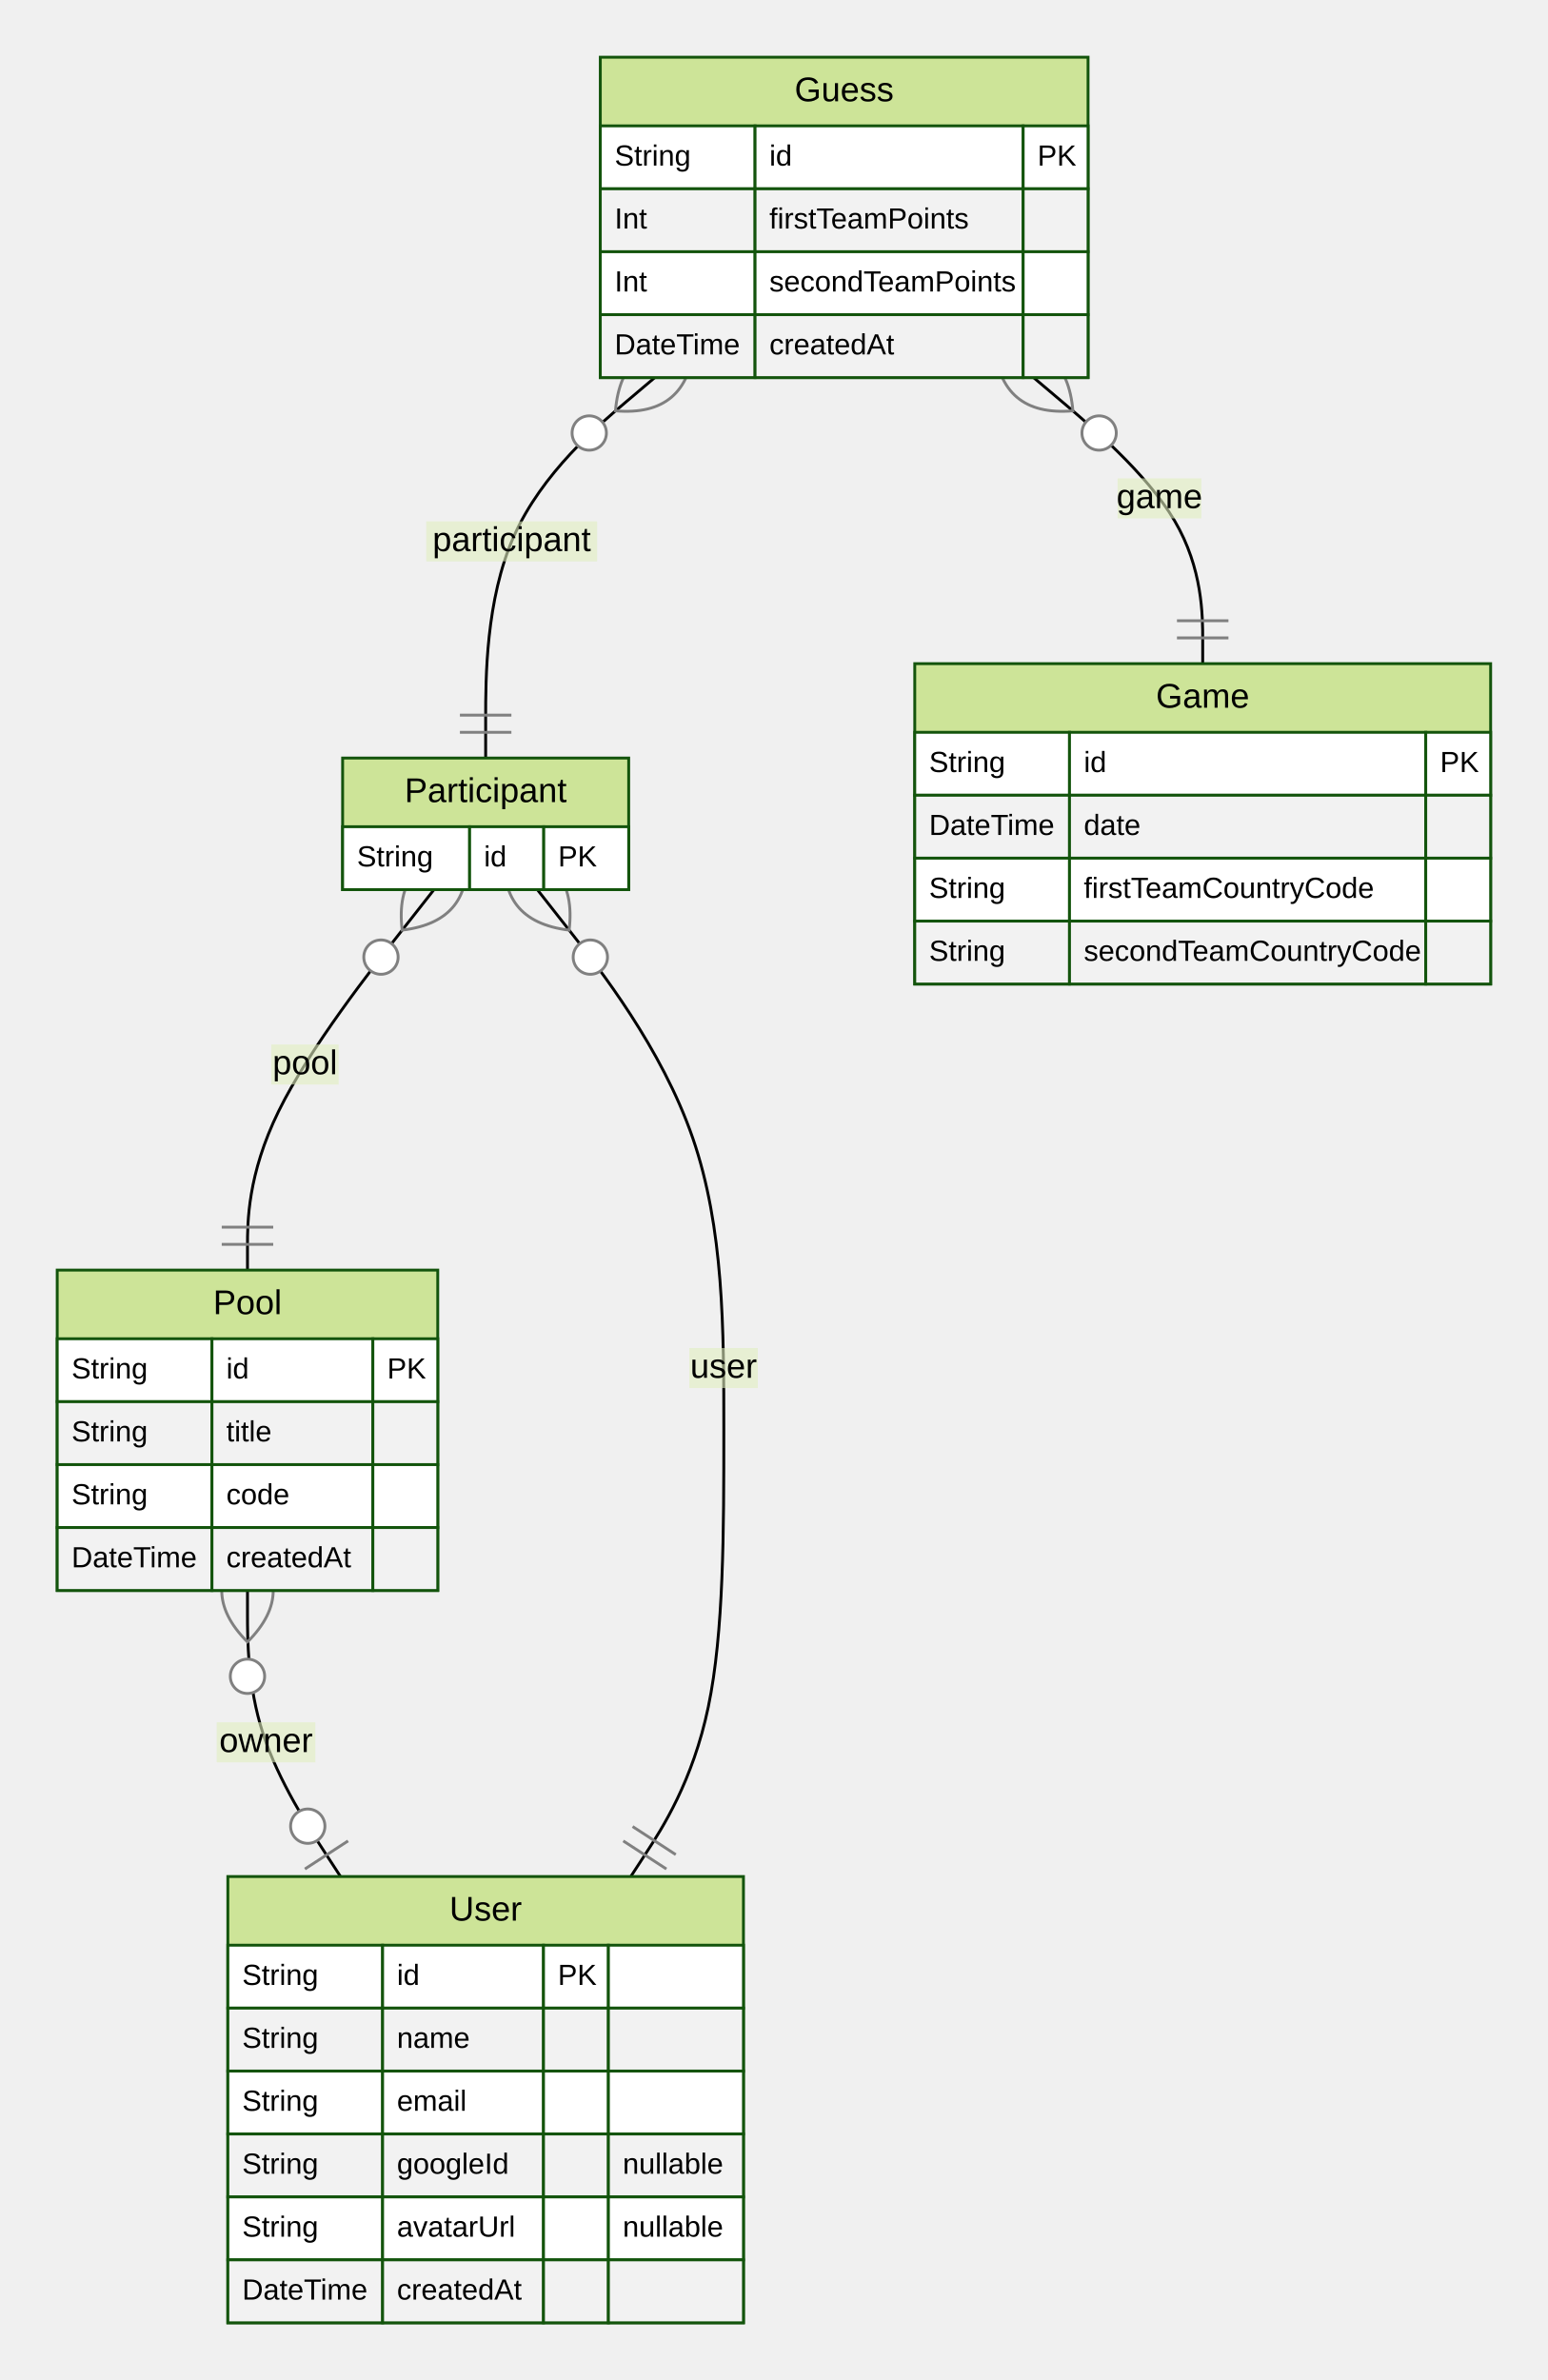
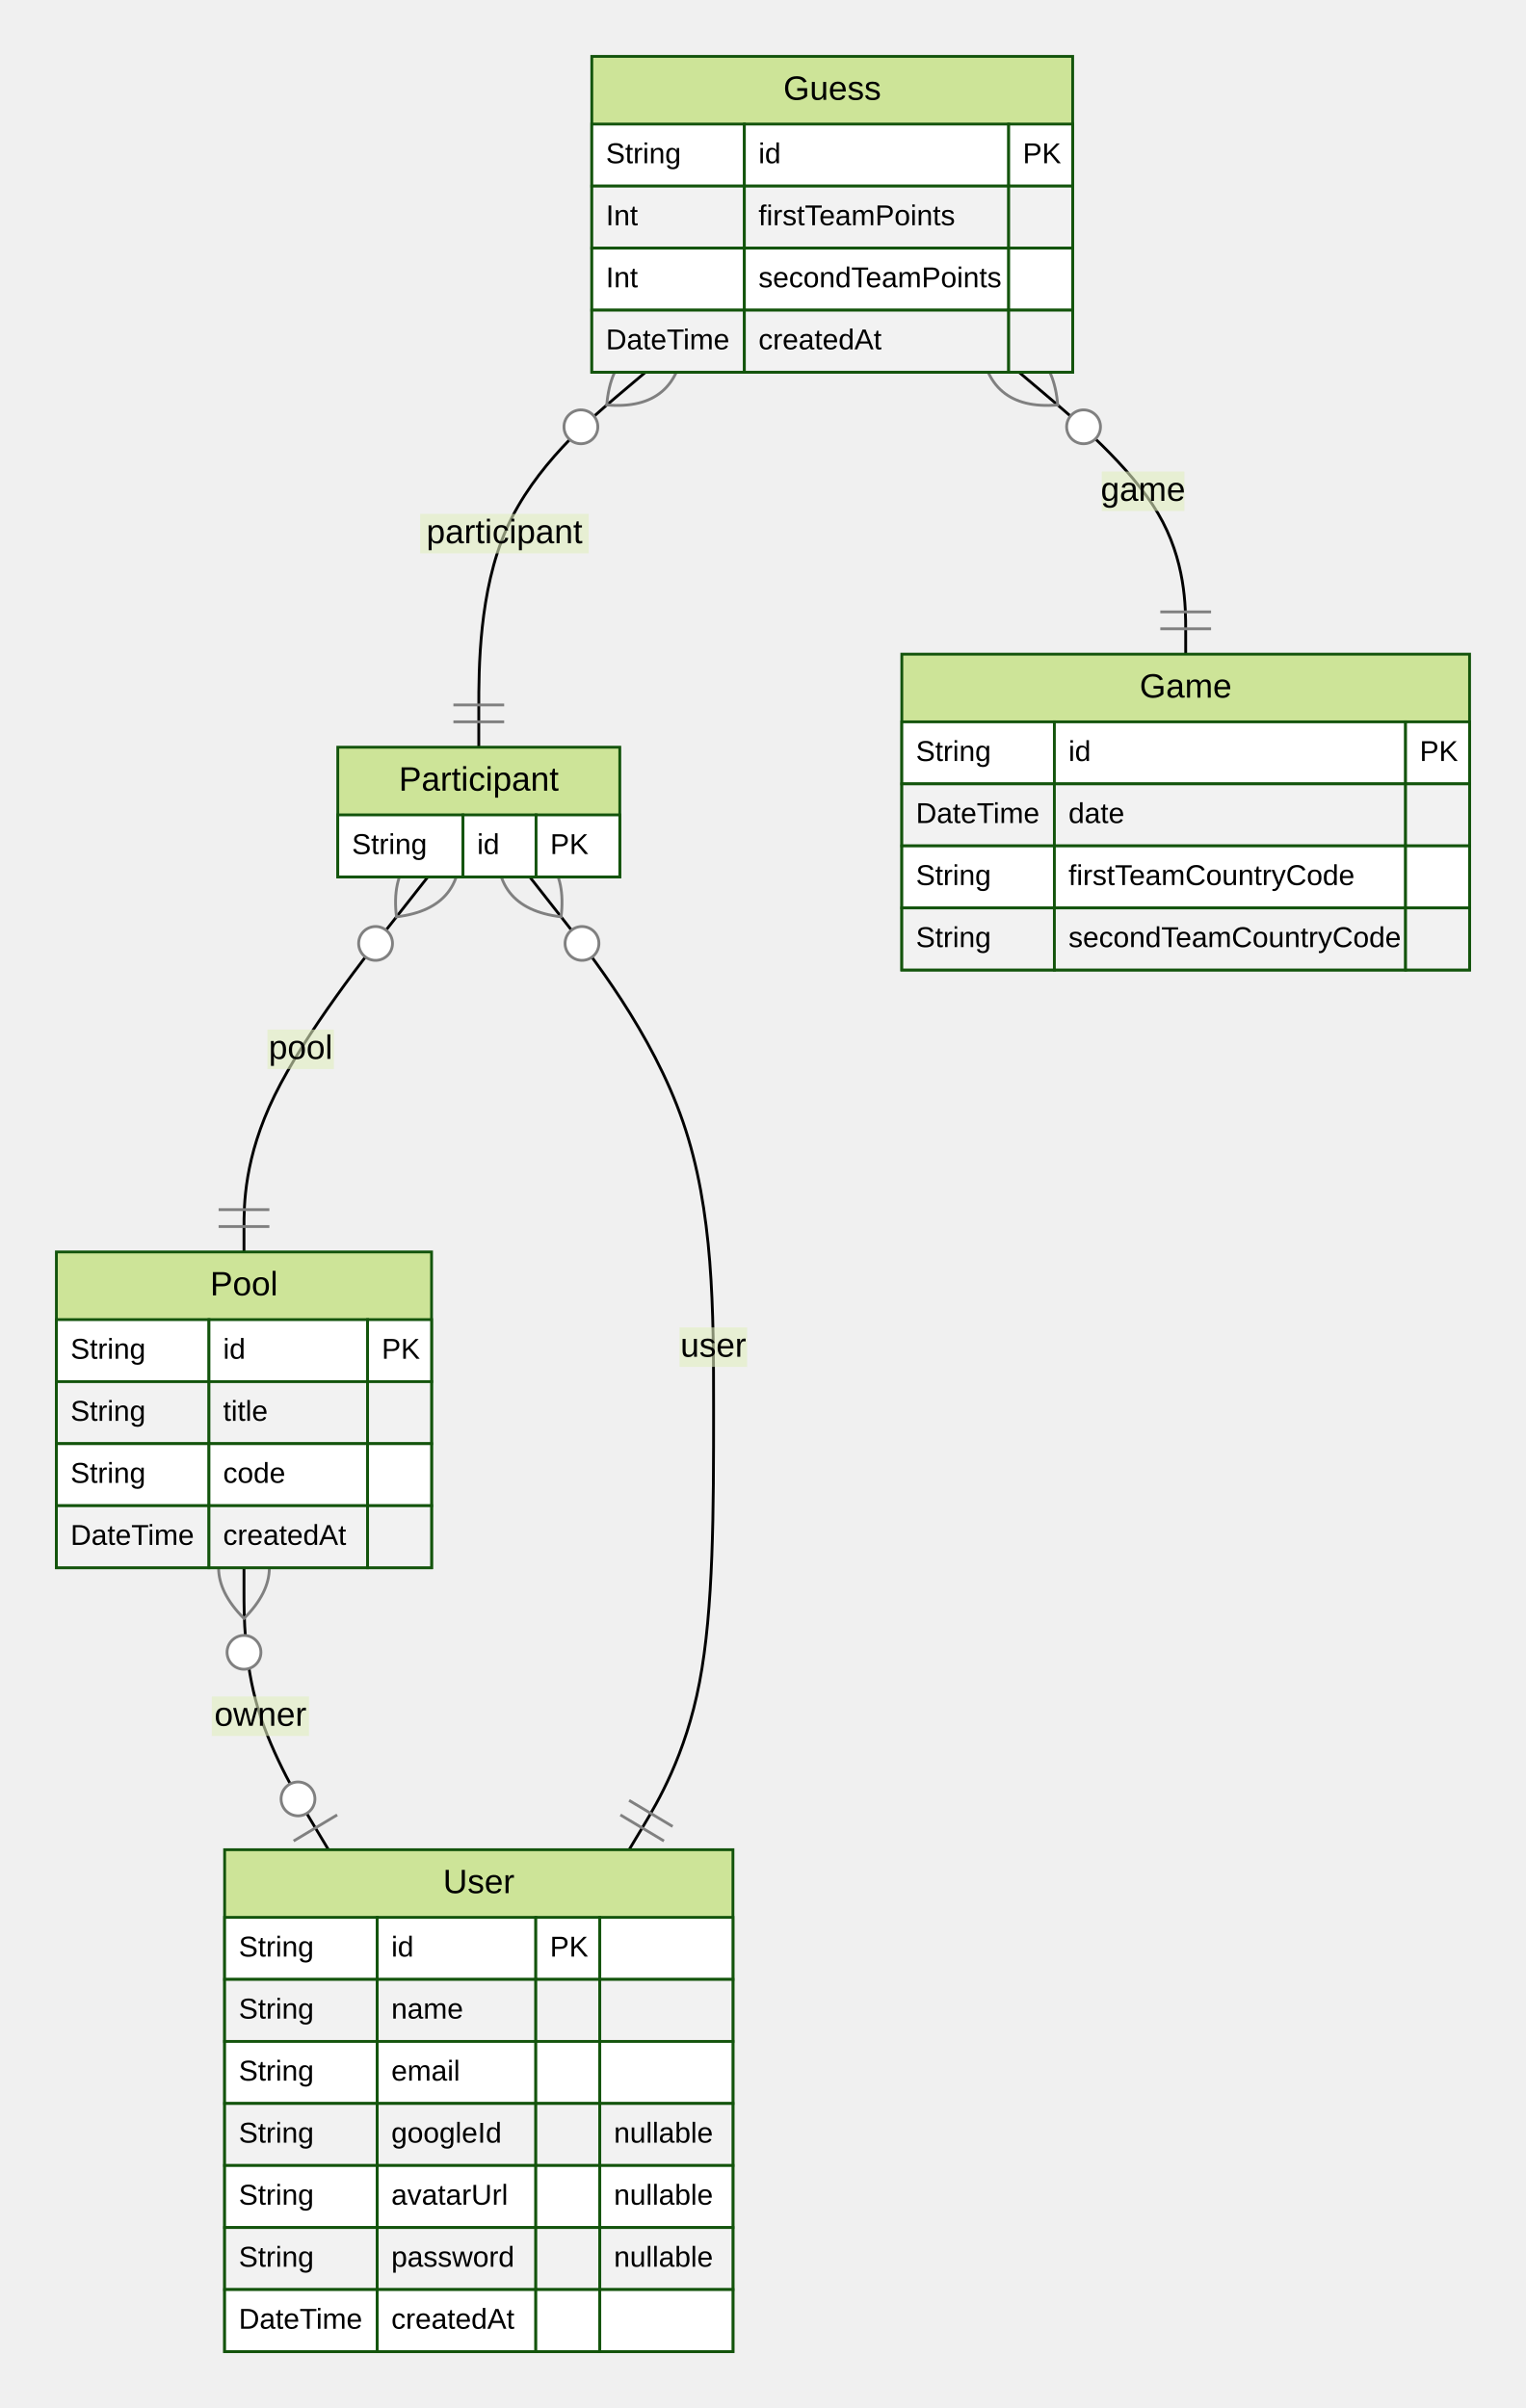
- <svg xmlns="http://www.w3.org/2000/svg" aria-labelledby="chart-title-mermaid-0 chart-desc-mermaid-0" role="img" viewBox="0 0 541.082 832" style="max-width: 541.082px; background-color: white;" width="100%" id="mermaid-0">
+ <svg xmlns="http://www.w3.org/2000/svg" aria-labelledby="chart-title-mermaid-0 chart-desc-mermaid-0" role="img" viewBox="0 0 541.082 854" style="max-width: 541.082px; background-color: white;" width="100%" id="mermaid-0">
  <style>#mermaid-0 {font-family:"trebuchet ms",verdana,arial,sans-serif;font-size:16px;fill:#000000;}#mermaid-0 .error-icon{fill:#552222;}#mermaid-0 .error-text{fill:#552222;stroke:#552222;}#mermaid-0 .edge-thickness-normal{stroke-width:2px;}#mermaid-0 .edge-thickness-thick{stroke-width:3.5px;}#mermaid-0 .edge-pattern-solid{stroke-dasharray:0;}#mermaid-0 .edge-pattern-dashed{stroke-dasharray:3;}#mermaid-0 .edge-pattern-dotted{stroke-dasharray:2;}#mermaid-0 .marker{fill:#000000;stroke:#000000;}#mermaid-0 .marker.cross{stroke:#000000;}#mermaid-0 svg{font-family:"trebuchet ms",verdana,arial,sans-serif;font-size:16px;}#mermaid-0 .entityBox{fill:#cde498;stroke:#13540c;}#mermaid-0 .attributeBoxOdd{fill:#ffffff;stroke:#13540c;}#mermaid-0 .attributeBoxEven{fill:#f2f2f2;stroke:#13540c;}#mermaid-0 .relationshipLabelBox{fill:hsl(78.158, 58.462%, 84.51%);opacity:0.7;background-color:hsl(78.158, 58.462%, 84.51%);}#mermaid-0 .relationshipLabelBox rect{opacity:0.5;}#mermaid-0 .relationshipLine{stroke:#000000;}#mermaid-0 :root{--mermaid-font-family:"trebuchet ms",verdana,arial,sans-serif;}</style>
  <g />
  <defs>
    <marker orient="auto" markerHeight="18" markerWidth="18" refY="9" refX="0" id="ONLY_ONE_START">
      <path d="M9,0 L9,18 M15,0 L15,18" fill="none" stroke="gray" />
    </marker>
  </defs>
  <defs>
    <marker orient="auto" markerHeight="18" markerWidth="18" refY="9" refX="18" id="ONLY_ONE_END">
      <path d="M3,0 L3,18 M9,0 L9,18" fill="none" stroke="gray" />
    </marker>
  </defs>
  <defs>
    <marker orient="auto" markerHeight="18" markerWidth="30" refY="9" refX="0" id="ZERO_OR_ONE_START">
      <circle r="6" cy="9" cx="21" fill="white" stroke="gray" />
      <path d="M9,0 L9,18" fill="none" stroke="gray" />
    </marker>
  </defs>
  <defs>
    <marker orient="auto" markerHeight="18" markerWidth="30" refY="9" refX="30" id="ZERO_OR_ONE_END">
      <circle r="6" cy="9" cx="9" fill="white" stroke="gray" />
      <path d="M21,0 L21,18" fill="none" stroke="gray" />
    </marker>
  </defs>
  <defs>
    <marker orient="auto" markerHeight="36" markerWidth="45" refY="18" refX="18" id="ONE_OR_MORE_START">
      <path d="M0,18 Q 18,0 36,18 Q 18,36 0,18 M42,9 L42,27" fill="none" stroke="gray" />
    </marker>
  </defs>
  <defs>
    <marker orient="auto" markerHeight="36" markerWidth="45" refY="18" refX="27" id="ONE_OR_MORE_END">
      <path d="M3,9 L3,27 M9,18 Q27,0 45,18 Q27,36 9,18" fill="none" stroke="gray" />
    </marker>
  </defs>
  <defs>
    <marker orient="auto" markerHeight="36" markerWidth="57" refY="18" refX="18" id="ZERO_OR_MORE_START">
      <circle r="6" cy="18" cx="48" fill="white" stroke="gray" />
      <path d="M0,18 Q18,0 36,18 Q18,36 0,18" fill="none" stroke="gray" />
    </marker>
  </defs>
  <defs>
    <marker orient="auto" markerHeight="36" markerWidth="57" refY="18" refX="39" id="ZERO_OR_MORE_END">
      <circle r="6" cy="18" cx="9" fill="white" stroke="gray" />
      <path d="M21,18 Q39,0 57,18 Q39,36 21,18" fill="none" stroke="gray" />
    </marker>
  </defs>
-   <path marker-start="url(#ZERO_OR_MORE_START)" marker-end="url(#ZERO_OR_ONE_END)" fill="none" stroke="gray" d="M86.513,556L86.513,564.333C86.513,572.667,86.513,589.333,91.934,606C97.354,622.667,108.195,639.333,113.615,647.667L119.035,656" class="er relationshipLine" />
+   <path marker-start="url(#ZERO_OR_MORE_START)" marker-end="url(#ZERO_OR_ONE_END)" fill="none" stroke="gray" d="M86.513,556L86.513,564.333C86.513,572.667,86.513,589.333,91.505,606C96.496,622.667,106.479,639.333,111.47,647.667L116.462,656" class="er relationshipLine" />
  <path marker-start="url(#ZERO_OR_MORE_START)" marker-end="url(#ONLY_ONE_END)" fill="none" stroke="gray" d="M151.705,311L140.839,324.833C129.974,338.667,108.244,366.333,97.378,388.5C86.513,410.667,86.513,427.333,86.513,435.667L86.513,444" class="er relationshipLine" />
-   <path marker-start="url(#ZERO_OR_MORE_START)" marker-end="url(#ONLY_ONE_END)" fill="none" stroke="gray" d="M187.835,311L198.7,324.833C209.565,338.667,231.296,366.333,242.161,397.833C253.026,429.333,253.026,464.667,253.026,500C253.026,535.333,253.026,570.667,247.606,596.667C242.186,622.667,231.345,639.333,225.925,647.667L220.504,656" class="er relationshipLine" />
+   <path marker-start="url(#ZERO_OR_MORE_START)" marker-end="url(#ONLY_ONE_END)" fill="none" stroke="gray" d="M187.835,311L198.7,324.833C209.565,338.667,231.296,366.333,242.161,397.833C253.026,429.333,253.026,464.667,253.026,500C253.026,535.333,253.026,570.667,248.035,596.667C243.044,622.667,233.061,639.333,228.069,647.667L223.078,656" class="er relationshipLine" />
  <path marker-start="url(#ZERO_OR_MORE_START)" marker-end="url(#ONLY_ONE_END)" fill="none" stroke="gray" d="M361.309,132L371.162,140.333C381.015,148.667,400.72,165.333,410.573,182C420.426,198.667,420.426,215.333,420.426,223.667L420.426,232" class="er relationshipLine" />
  <path marker-start="url(#ZERO_OR_MORE_START)" marker-end="url(#ONLY_ONE_END)" fill="none" stroke="gray" d="M228.887,132L219.034,140.333C209.181,148.667,189.476,165.333,179.623,187.5C169.77,209.667,169.77,237.333,169.77,251.167L169.77,265" class="er relationshipLine" />
  <g transform="translate(20,444 )" id="Pool">
    <rect height="112" width="133.026" y="0" x="0" stroke="gray" fill-opacity="100%" fill="honeydew" class="er entityBox" />
    <text transform="translate(66.51321,12)" style="font-family: &quot;trebuchet ms&quot;, verdana, arial, sans-serif;; font-size: 12px" text-anchor="middle" dominant-baseline="middle" y="0" x="0" id="entity-Pool" class="er entityLabel">Pool</text>
    <rect height="22" width="54.096" y="24" x="0" stroke="gray" fill-opacity="100%" fill="honeydew" class="er attributeBoxOdd" />
    <text transform="translate(5,35)" style="font-family: &quot;trebuchet ms&quot;, verdana, arial, sans-serif;; font-size: 10.2px" text-anchor="left" dominant-baseline="middle" y="0" x="0" id="entity-Pool-attr-1-type" class="er entityLabel">String</text>
    <rect height="22" width="56.243" y="24" x="54.096" stroke="gray" fill-opacity="100%" fill="honeydew" class="er attributeBoxOdd" />
    <text transform="translate(59.09555,35)" style="font-family: &quot;trebuchet ms&quot;, verdana, arial, sans-serif;; font-size: 10.2px" text-anchor="left" dominant-baseline="middle" y="0" x="0" id="entity-Pool-attr-1-name" class="er entityLabel">id</text>
    <rect height="22" width="22.688" y="24" x="110.339" stroke="gray" fill-opacity="100%" fill="honeydew" class="er attributeBoxOdd" />
    <text transform="translate(115.3387,35)" style="font-family: &quot;trebuchet ms&quot;, verdana, arial, sans-serif;; font-size: 10.2px" text-anchor="left" dominant-baseline="middle" y="0" x="0" id="entity-Pool-attr-1-key" class="er entityLabel">PK</text>
    <rect height="22" width="54.096" y="46" x="0" stroke="gray" fill-opacity="100%" fill="honeydew" class="er attributeBoxEven" />
    <text transform="translate(5,57)" style="font-family: &quot;trebuchet ms&quot;, verdana, arial, sans-serif;; font-size: 10.2px" text-anchor="left" dominant-baseline="middle" y="0" x="0" id="entity-Pool-attr-2-type" class="er entityLabel">String</text>
    <rect height="22" width="56.243" y="46" x="54.096" stroke="gray" fill-opacity="100%" fill="honeydew" class="er attributeBoxEven" />
    <text transform="translate(59.09555,57)" style="font-family: &quot;trebuchet ms&quot;, verdana, arial, sans-serif;; font-size: 10.2px" text-anchor="left" dominant-baseline="middle" y="0" x="0" id="entity-Pool-attr-2-name" class="er entityLabel">title</text>
    <rect height="22" width="22.688" y="46" x="110.339" stroke="gray" fill-opacity="100%" fill="honeydew" class="er attributeBoxEven" />
    <text transform="translate(115.3387,57)" style="font-family: &quot;trebuchet ms&quot;, verdana, arial, sans-serif;; font-size: 10.2px" text-anchor="left" dominant-baseline="middle" y="0" x="0" id="entity-Pool-attr-2-key" class="er entityLabel" />
    <rect height="22" width="54.096" y="68" x="0" stroke="gray" fill-opacity="100%" fill="honeydew" class="er attributeBoxOdd" />
    <text transform="translate(5,79)" style="font-family: &quot;trebuchet ms&quot;, verdana, arial, sans-serif;; font-size: 10.2px" text-anchor="left" dominant-baseline="middle" y="0" x="0" id="entity-Pool-attr-3-type" class="er entityLabel">String</text>
    <rect height="22" width="56.243" y="68" x="54.096" stroke="gray" fill-opacity="100%" fill="honeydew" class="er attributeBoxOdd" />
    <text transform="translate(59.09555,79)" style="font-family: &quot;trebuchet ms&quot;, verdana, arial, sans-serif;; font-size: 10.2px" text-anchor="left" dominant-baseline="middle" y="0" x="0" id="entity-Pool-attr-3-name" class="er entityLabel">code</text>
    <rect height="22" width="22.688" y="68" x="110.339" stroke="gray" fill-opacity="100%" fill="honeydew" class="er attributeBoxOdd" />
    <text transform="translate(115.3387,79)" style="font-family: &quot;trebuchet ms&quot;, verdana, arial, sans-serif;; font-size: 10.2px" text-anchor="left" dominant-baseline="middle" y="0" x="0" id="entity-Pool-attr-3-key" class="er entityLabel" />
    <rect height="22" width="54.096" y="90" x="0" stroke="gray" fill-opacity="100%" fill="honeydew" class="er attributeBoxEven" />
    <text transform="translate(5,101)" style="font-family: &quot;trebuchet ms&quot;, verdana, arial, sans-serif;; font-size: 10.2px" text-anchor="left" dominant-baseline="middle" y="0" x="0" id="entity-Pool-attr-4-type" class="er entityLabel">DateTime</text>
    <rect height="22" width="56.243" y="90" x="54.096" stroke="gray" fill-opacity="100%" fill="honeydew" class="er attributeBoxEven" />
    <text transform="translate(59.09555,101)" style="font-family: &quot;trebuchet ms&quot;, verdana, arial, sans-serif;; font-size: 10.2px" text-anchor="left" dominant-baseline="middle" y="0" x="0" id="entity-Pool-attr-4-name" class="er entityLabel">createdAt</text>
    <rect height="22" width="22.688" y="90" x="110.339" stroke="gray" fill-opacity="100%" fill="honeydew" class="er attributeBoxEven" />
    <text transform="translate(115.3387,101)" style="font-family: &quot;trebuchet ms&quot;, verdana, arial, sans-serif;; font-size: 10.2px" text-anchor="left" dominant-baseline="middle" y="0" x="0" id="entity-Pool-attr-4-key" class="er entityLabel" />
  </g>
  <g transform="translate(119.7698,265 )" id="Participant">
    <rect height="46" width="100" y="0" x="0" stroke="gray" fill-opacity="100%" fill="honeydew" class="er entityBox" />
    <text transform="translate(50,12)" style="font-family: &quot;trebuchet ms&quot;, verdana, arial, sans-serif;; font-size: 12px" text-anchor="middle" dominant-baseline="middle" y="0" x="0" id="entity-Participant" class="er entityLabel">Participant</text>
    <rect height="22" width="44.399" y="24" x="0" stroke="gray" fill-opacity="100%" fill="honeydew" class="er attributeBoxOdd" />
    <text transform="translate(5,35)" style="font-family: &quot;trebuchet ms&quot;, verdana, arial, sans-serif;; font-size: 10.2px" text-anchor="left" dominant-baseline="middle" y="0" x="0" id="entity-Participant-attr-1-type" class="er entityLabel">String</text>
    <rect height="22" width="25.911" y="24" x="44.399" stroke="gray" fill-opacity="100%" fill="honeydew" class="er attributeBoxOdd" />
    <text transform="translate(49.39862,35)" style="font-family: &quot;trebuchet ms&quot;, verdana, arial, sans-serif;; font-size: 10.2px" text-anchor="left" dominant-baseline="middle" y="0" x="0" id="entity-Participant-attr-1-name" class="er entityLabel">id</text>
    <rect height="22" width="29.69" y="24" x="70.31" stroke="gray" fill-opacity="100%" fill="honeydew" class="er attributeBoxOdd" />
    <text transform="translate(75.30976,35)" style="font-family: &quot;trebuchet ms&quot;, verdana, arial, sans-serif;; font-size: 10.2px" text-anchor="left" dominant-baseline="middle" y="0" x="0" id="entity-Participant-attr-1-key" class="er entityLabel">PK</text>
  </g>
  <g transform="translate(79.65034,656 )" id="User">
-     <rect height="156" width="180.239" y="0" x="0" stroke="gray" fill-opacity="100%" fill="honeydew" class="er entityBox" />
+     <rect height="178" width="180.239" y="0" x="0" stroke="gray" fill-opacity="100%" fill="honeydew" class="er entityBox" />
    <text transform="translate(90.11948,12)" style="font-family: &quot;trebuchet ms&quot;, verdana, arial, sans-serif;; font-size: 12px" text-anchor="middle" dominant-baseline="middle" y="0" x="0" id="entity-User" class="er entityLabel">User</text>
    <rect height="22" width="54.096" y="24" x="0" stroke="gray" fill-opacity="100%" fill="honeydew" class="er attributeBoxOdd" />
    <text transform="translate(5,35)" style="font-family: &quot;trebuchet ms&quot;, verdana, arial, sans-serif;; font-size: 10.2px" text-anchor="left" dominant-baseline="middle" y="0" x="0" id="entity-User-attr-1-type" class="er entityLabel">String</text>
    <rect height="22" width="56.243" y="24" x="54.096" stroke="gray" fill-opacity="100%" fill="honeydew" class="er attributeBoxOdd" />
    <text transform="translate(59.09555,35)" style="font-family: &quot;trebuchet ms&quot;, verdana, arial, sans-serif;; font-size: 10.2px" text-anchor="left" dominant-baseline="middle" y="0" x="0" id="entity-User-attr-1-name" class="er entityLabel">id</text>
    <rect height="22" width="22.688" y="24" x="110.339" stroke="gray" fill-opacity="100%" fill="honeydew" class="er attributeBoxOdd" />
    <text transform="translate(115.3387,35)" style="font-family: &quot;trebuchet ms&quot;, verdana, arial, sans-serif;; font-size: 10.2px" text-anchor="left" dominant-baseline="middle" y="0" x="0" id="entity-User-attr-1-key" class="er entityLabel">PK</text>
    <rect height="22" width="47.213" y="24" x="133.026" stroke="gray" fill-opacity="100%" fill="honeydew" class="er attributeBoxOdd" />
    <text transform="translate(138.0264,35)" style="font-family: &quot;trebuchet ms&quot;, verdana, arial, sans-serif;; font-size: 10.2px" text-anchor="left" dominant-baseline="middle" y="0" x="0" id="entity-User-attr-1-comment" class="er entityLabel" />
    <rect height="22" width="54.096" y="46" x="0" stroke="gray" fill-opacity="100%" fill="honeydew" class="er attributeBoxEven" />
    <text transform="translate(5,57)" style="font-family: &quot;trebuchet ms&quot;, verdana, arial, sans-serif;; font-size: 10.2px" text-anchor="left" dominant-baseline="middle" y="0" x="0" id="entity-User-attr-2-type" class="er entityLabel">String</text>
    <rect height="22" width="56.243" y="46" x="54.096" stroke="gray" fill-opacity="100%" fill="honeydew" class="er attributeBoxEven" />
    <text transform="translate(59.09555,57)" style="font-family: &quot;trebuchet ms&quot;, verdana, arial, sans-serif;; font-size: 10.2px" text-anchor="left" dominant-baseline="middle" y="0" x="0" id="entity-User-attr-2-name" class="er entityLabel">name</text>
    <rect height="22" width="22.688" y="46" x="110.339" stroke="gray" fill-opacity="100%" fill="honeydew" class="er attributeBoxEven" />
    <text transform="translate(115.3387,57)" style="font-family: &quot;trebuchet ms&quot;, verdana, arial, sans-serif;; font-size: 10.2px" text-anchor="left" dominant-baseline="middle" y="0" x="0" id="entity-User-attr-2-key" class="er entityLabel" />
    <rect height="22" width="47.213" y="46" x="133.026" stroke="gray" fill-opacity="100%" fill="honeydew" class="er attributeBoxEven" />
    <text transform="translate(138.0264,57)" style="font-family: &quot;trebuchet ms&quot;, verdana, arial, sans-serif;; font-size: 10.2px" text-anchor="left" dominant-baseline="middle" y="0" x="0" id="entity-User-attr-2-comment" class="er entityLabel" />
    <rect height="22" width="54.096" y="68" x="0" stroke="gray" fill-opacity="100%" fill="honeydew" class="er attributeBoxOdd" />
    <text transform="translate(5,79)" style="font-family: &quot;trebuchet ms&quot;, verdana, arial, sans-serif;; font-size: 10.2px" text-anchor="left" dominant-baseline="middle" y="0" x="0" id="entity-User-attr-3-type" class="er entityLabel">String</text>
    <rect height="22" width="56.243" y="68" x="54.096" stroke="gray" fill-opacity="100%" fill="honeydew" class="er attributeBoxOdd" />
    <text transform="translate(59.09555,79)" style="font-family: &quot;trebuchet ms&quot;, verdana, arial, sans-serif;; font-size: 10.2px" text-anchor="left" dominant-baseline="middle" y="0" x="0" id="entity-User-attr-3-name" class="er entityLabel">email</text>
    <rect height="22" width="22.688" y="68" x="110.339" stroke="gray" fill-opacity="100%" fill="honeydew" class="er attributeBoxOdd" />
    <text transform="translate(115.3387,79)" style="font-family: &quot;trebuchet ms&quot;, verdana, arial, sans-serif;; font-size: 10.2px" text-anchor="left" dominant-baseline="middle" y="0" x="0" id="entity-User-attr-3-key" class="er entityLabel" />
    <rect height="22" width="47.213" y="68" x="133.026" stroke="gray" fill-opacity="100%" fill="honeydew" class="er attributeBoxOdd" />
    <text transform="translate(138.0264,79)" style="font-family: &quot;trebuchet ms&quot;, verdana, arial, sans-serif;; font-size: 10.2px" text-anchor="left" dominant-baseline="middle" y="0" x="0" id="entity-User-attr-3-comment" class="er entityLabel" />
    <rect height="22" width="54.096" y="90" x="0" stroke="gray" fill-opacity="100%" fill="honeydew" class="er attributeBoxEven" />
    <text transform="translate(5,101)" style="font-family: &quot;trebuchet ms&quot;, verdana, arial, sans-serif;; font-size: 10.2px" text-anchor="left" dominant-baseline="middle" y="0" x="0" id="entity-User-attr-4-type" class="er entityLabel">String</text>
    <rect height="22" width="56.243" y="90" x="54.096" stroke="gray" fill-opacity="100%" fill="honeydew" class="er attributeBoxEven" />
    <text transform="translate(59.09555,101)" style="font-family: &quot;trebuchet ms&quot;, verdana, arial, sans-serif;; font-size: 10.2px" text-anchor="left" dominant-baseline="middle" y="0" x="0" id="entity-User-attr-4-name" class="er entityLabel">googleId</text>
    <rect height="22" width="22.688" y="90" x="110.339" stroke="gray" fill-opacity="100%" fill="honeydew" class="er attributeBoxEven" />
    <text transform="translate(115.3387,101)" style="font-family: &quot;trebuchet ms&quot;, verdana, arial, sans-serif;; font-size: 10.2px" text-anchor="left" dominant-baseline="middle" y="0" x="0" id="entity-User-attr-4-key" class="er entityLabel" />
    <rect height="22" width="47.213" y="90" x="133.026" stroke="gray" fill-opacity="100%" fill="honeydew" class="er attributeBoxEven" />
    <text transform="translate(138.0264,101)" style="font-family: &quot;trebuchet ms&quot;, verdana, arial, sans-serif;; font-size: 10.2px" text-anchor="left" dominant-baseline="middle" y="0" x="0" id="entity-User-attr-4-comment" class="er entityLabel">nullable</text>
    <rect height="22" width="54.096" y="112" x="0" stroke="gray" fill-opacity="100%" fill="honeydew" class="er attributeBoxOdd" />
    <text transform="translate(5,123)" style="font-family: &quot;trebuchet ms&quot;, verdana, arial, sans-serif;; font-size: 10.2px" text-anchor="left" dominant-baseline="middle" y="0" x="0" id="entity-User-attr-5-type" class="er entityLabel">String</text>
    <rect height="22" width="56.243" y="112" x="54.096" stroke="gray" fill-opacity="100%" fill="honeydew" class="er attributeBoxOdd" />
    <text transform="translate(59.09555,123)" style="font-family: &quot;trebuchet ms&quot;, verdana, arial, sans-serif;; font-size: 10.2px" text-anchor="left" dominant-baseline="middle" y="0" x="0" id="entity-User-attr-5-name" class="er entityLabel">avatarUrl</text>
    <rect height="22" width="22.688" y="112" x="110.339" stroke="gray" fill-opacity="100%" fill="honeydew" class="er attributeBoxOdd" />
    <text transform="translate(115.3387,123)" style="font-family: &quot;trebuchet ms&quot;, verdana, arial, sans-serif;; font-size: 10.2px" text-anchor="left" dominant-baseline="middle" y="0" x="0" id="entity-User-attr-5-key" class="er entityLabel" />
    <rect height="22" width="47.213" y="112" x="133.026" stroke="gray" fill-opacity="100%" fill="honeydew" class="er attributeBoxOdd" />
    <text transform="translate(138.0264,123)" style="font-family: &quot;trebuchet ms&quot;, verdana, arial, sans-serif;; font-size: 10.2px" text-anchor="left" dominant-baseline="middle" y="0" x="0" id="entity-User-attr-5-comment" class="er entityLabel">nullable</text>
    <rect height="22" width="54.096" y="134" x="0" stroke="gray" fill-opacity="100%" fill="honeydew" class="er attributeBoxEven" />
-     <text transform="translate(5,145)" style="font-family: &quot;trebuchet ms&quot;, verdana, arial, sans-serif;; font-size: 10.2px" text-anchor="left" dominant-baseline="middle" y="0" x="0" id="entity-User-attr-6-type" class="er entityLabel">DateTime</text>
+     <text transform="translate(5,145)" style="font-family: &quot;trebuchet ms&quot;, verdana, arial, sans-serif;; font-size: 10.2px" text-anchor="left" dominant-baseline="middle" y="0" x="0" id="entity-User-attr-6-type" class="er entityLabel">String</text>
    <rect height="22" width="56.243" y="134" x="54.096" stroke="gray" fill-opacity="100%" fill="honeydew" class="er attributeBoxEven" />
-     <text transform="translate(59.09555,145)" style="font-family: &quot;trebuchet ms&quot;, verdana, arial, sans-serif;; font-size: 10.2px" text-anchor="left" dominant-baseline="middle" y="0" x="0" id="entity-User-attr-6-name" class="er entityLabel">createdAt</text>
+     <text transform="translate(59.09555,145)" style="font-family: &quot;trebuchet ms&quot;, verdana, arial, sans-serif;; font-size: 10.2px" text-anchor="left" dominant-baseline="middle" y="0" x="0" id="entity-User-attr-6-name" class="er entityLabel">password</text>
    <rect height="22" width="22.688" y="134" x="110.339" stroke="gray" fill-opacity="100%" fill="honeydew" class="er attributeBoxEven" />
    <text transform="translate(115.3387,145)" style="font-family: &quot;trebuchet ms&quot;, verdana, arial, sans-serif;; font-size: 10.2px" text-anchor="left" dominant-baseline="middle" y="0" x="0" id="entity-User-attr-6-key" class="er entityLabel" />
    <rect height="22" width="47.213" y="134" x="133.026" stroke="gray" fill-opacity="100%" fill="honeydew" class="er attributeBoxEven" />
-     <text transform="translate(138.0264,145)" style="font-family: &quot;trebuchet ms&quot;, verdana, arial, sans-serif;; font-size: 10.2px" text-anchor="left" dominant-baseline="middle" y="0" x="0" id="entity-User-attr-6-comment" class="er entityLabel" />
+     <text transform="translate(138.0264,145)" style="font-family: &quot;trebuchet ms&quot;, verdana, arial, sans-serif;; font-size: 10.2px" text-anchor="left" dominant-baseline="middle" y="0" x="0" id="entity-User-attr-6-comment" class="er entityLabel">nullable</text>
+     <rect height="22" width="54.096" y="156" x="0" stroke="gray" fill-opacity="100%" fill="honeydew" class="er attributeBoxOdd" />
+     <text transform="translate(5,167)" style="font-family: &quot;trebuchet ms&quot;, verdana, arial, sans-serif;; font-size: 10.2px" text-anchor="left" dominant-baseline="middle" y="0" x="0" id="entity-User-attr-7-type" class="er entityLabel">DateTime</text>
+     <rect height="22" width="56.243" y="156" x="54.096" stroke="gray" fill-opacity="100%" fill="honeydew" class="er attributeBoxOdd" />
+     <text transform="translate(59.09555,167)" style="font-family: &quot;trebuchet ms&quot;, verdana, arial, sans-serif;; font-size: 10.2px" text-anchor="left" dominant-baseline="middle" y="0" x="0" id="entity-User-attr-7-name" class="er entityLabel">createdAt</text>
+     <rect height="22" width="22.688" y="156" x="110.339" stroke="gray" fill-opacity="100%" fill="honeydew" class="er attributeBoxOdd" />
+     <text transform="translate(115.3387,167)" style="font-family: &quot;trebuchet ms&quot;, verdana, arial, sans-serif;; font-size: 10.2px" text-anchor="left" dominant-baseline="middle" y="0" x="0" id="entity-User-attr-7-key" class="er entityLabel" />
+     <rect height="22" width="47.213" y="156" x="133.026" stroke="gray" fill-opacity="100%" fill="honeydew" class="er attributeBoxOdd" />
+     <text transform="translate(138.0264,167)" style="font-family: &quot;trebuchet ms&quot;, verdana, arial, sans-serif;; font-size: 10.2px" text-anchor="left" dominant-baseline="middle" y="0" x="0" id="entity-User-attr-7-comment" class="er entityLabel" />
  </g>
  <g transform="translate(319.7698,232 )" id="Game">
    <rect height="112" width="201.312" y="0" x="0" stroke="gray" fill-opacity="100%" fill="honeydew" class="er entityBox" />
    <text transform="translate(100.6562,12)" style="font-family: &quot;trebuchet ms&quot;, verdana, arial, sans-serif;; font-size: 12px" text-anchor="middle" dominant-baseline="middle" y="0" x="0" id="entity-Game" class="er entityLabel">Game</text>
    <rect height="22" width="54.096" y="24" x="0" stroke="gray" fill-opacity="100%" fill="honeydew" class="er attributeBoxOdd" />
    <text transform="translate(5,35)" style="font-family: &quot;trebuchet ms&quot;, verdana, arial, sans-serif;; font-size: 10.2px" text-anchor="left" dominant-baseline="middle" y="0" x="0" id="entity-Game-attr-1-type" class="er entityLabel">String</text>
    <rect height="22" width="124.529" y="24" x="54.096" stroke="gray" fill-opacity="100%" fill="honeydew" class="er attributeBoxOdd" />
    <text transform="translate(59.09555,35)" style="font-family: &quot;trebuchet ms&quot;, verdana, arial, sans-serif;; font-size: 10.2px" text-anchor="left" dominant-baseline="middle" y="0" x="0" id="entity-Game-attr-1-name" class="er entityLabel">id</text>
    <rect height="22" width="22.688" y="24" x="178.625" stroke="gray" fill-opacity="100%" fill="honeydew" class="er attributeBoxOdd" />
    <text transform="translate(183.6248,35)" style="font-family: &quot;trebuchet ms&quot;, verdana, arial, sans-serif;; font-size: 10.2px" text-anchor="left" dominant-baseline="middle" y="0" x="0" id="entity-Game-attr-1-key" class="er entityLabel">PK</text>
    <rect height="22" width="54.096" y="46" x="0" stroke="gray" fill-opacity="100%" fill="honeydew" class="er attributeBoxEven" />
    <text transform="translate(5,57)" style="font-family: &quot;trebuchet ms&quot;, verdana, arial, sans-serif;; font-size: 10.2px" text-anchor="left" dominant-baseline="middle" y="0" x="0" id="entity-Game-attr-2-type" class="er entityLabel">DateTime</text>
    <rect height="22" width="124.529" y="46" x="54.096" stroke="gray" fill-opacity="100%" fill="honeydew" class="er attributeBoxEven" />
    <text transform="translate(59.09555,57)" style="font-family: &quot;trebuchet ms&quot;, verdana, arial, sans-serif;; font-size: 10.2px" text-anchor="left" dominant-baseline="middle" y="0" x="0" id="entity-Game-attr-2-name" class="er entityLabel">date</text>
    <rect height="22" width="22.688" y="46" x="178.625" stroke="gray" fill-opacity="100%" fill="honeydew" class="er attributeBoxEven" />
    <text transform="translate(183.6248,57)" style="font-family: &quot;trebuchet ms&quot;, verdana, arial, sans-serif;; font-size: 10.2px" text-anchor="left" dominant-baseline="middle" y="0" x="0" id="entity-Game-attr-2-key" class="er entityLabel" />
    <rect height="22" width="54.096" y="68" x="0" stroke="gray" fill-opacity="100%" fill="honeydew" class="er attributeBoxOdd" />
    <text transform="translate(5,79)" style="font-family: &quot;trebuchet ms&quot;, verdana, arial, sans-serif;; font-size: 10.2px" text-anchor="left" dominant-baseline="middle" y="0" x="0" id="entity-Game-attr-3-type" class="er entityLabel">String</text>
    <rect height="22" width="124.529" y="68" x="54.096" stroke="gray" fill-opacity="100%" fill="honeydew" class="er attributeBoxOdd" />
    <text transform="translate(59.09555,79)" style="font-family: &quot;trebuchet ms&quot;, verdana, arial, sans-serif;; font-size: 10.2px" text-anchor="left" dominant-baseline="middle" y="0" x="0" id="entity-Game-attr-3-name" class="er entityLabel">firstTeamCountryCode</text>
    <rect height="22" width="22.688" y="68" x="178.625" stroke="gray" fill-opacity="100%" fill="honeydew" class="er attributeBoxOdd" />
    <text transform="translate(183.6248,79)" style="font-family: &quot;trebuchet ms&quot;, verdana, arial, sans-serif;; font-size: 10.2px" text-anchor="left" dominant-baseline="middle" y="0" x="0" id="entity-Game-attr-3-key" class="er entityLabel" />
    <rect height="22" width="54.096" y="90" x="0" stroke="gray" fill-opacity="100%" fill="honeydew" class="er attributeBoxEven" />
    <text transform="translate(5,101)" style="font-family: &quot;trebuchet ms&quot;, verdana, arial, sans-serif;; font-size: 10.2px" text-anchor="left" dominant-baseline="middle" y="0" x="0" id="entity-Game-attr-4-type" class="er entityLabel">String</text>
    <rect height="22" width="124.529" y="90" x="54.096" stroke="gray" fill-opacity="100%" fill="honeydew" class="er attributeBoxEven" />
    <text transform="translate(59.09555,101)" style="font-family: &quot;trebuchet ms&quot;, verdana, arial, sans-serif;; font-size: 10.2px" text-anchor="left" dominant-baseline="middle" y="0" x="0" id="entity-Game-attr-4-name" class="er entityLabel">secondTeamCountryCode</text>
    <rect height="22" width="22.688" y="90" x="178.625" stroke="gray" fill-opacity="100%" fill="honeydew" class="er attributeBoxEven" />
    <text transform="translate(183.6248,101)" style="font-family: &quot;trebuchet ms&quot;, verdana, arial, sans-serif;; font-size: 10.2px" text-anchor="left" dominant-baseline="middle" y="0" x="0" id="entity-Game-attr-4-key" class="er entityLabel" />
  </g>
  <g transform="translate(209.8457,20 )" id="Guess">
    <rect height="112" width="170.504" y="0" x="0" stroke="gray" fill-opacity="100%" fill="honeydew" class="er entityBox" />
    <text transform="translate(85.2522,12)" style="font-family: &quot;trebuchet ms&quot;, verdana, arial, sans-serif;; font-size: 12px" text-anchor="middle" dominant-baseline="middle" y="0" x="0" id="entity-Guess" class="er entityLabel">Guess</text>
    <rect height="22" width="54.096" y="24" x="0" stroke="gray" fill-opacity="100%" fill="honeydew" class="er attributeBoxOdd" />
    <text transform="translate(5,35)" style="font-family: &quot;trebuchet ms&quot;, verdana, arial, sans-serif;; font-size: 10.2px" text-anchor="left" dominant-baseline="middle" y="0" x="0" id="entity-Guess-attr-1-type" class="er entityLabel">String</text>
    <rect height="22" width="93.721" y="24" x="54.096" stroke="gray" fill-opacity="100%" fill="honeydew" class="er attributeBoxOdd" />
    <text transform="translate(59.09555,35)" style="font-family: &quot;trebuchet ms&quot;, verdana, arial, sans-serif;; font-size: 10.2px" text-anchor="left" dominant-baseline="middle" y="0" x="0" id="entity-Guess-attr-1-name" class="er entityLabel">id</text>
    <rect height="22" width="22.688" y="24" x="147.817" stroke="gray" fill-opacity="100%" fill="honeydew" class="er attributeBoxOdd" />
    <text transform="translate(152.8167,35)" style="font-family: &quot;trebuchet ms&quot;, verdana, arial, sans-serif;; font-size: 10.2px" text-anchor="left" dominant-baseline="middle" y="0" x="0" id="entity-Guess-attr-1-key" class="er entityLabel">PK</text>
    <rect height="22" width="54.096" y="46" x="0" stroke="gray" fill-opacity="100%" fill="honeydew" class="er attributeBoxEven" />
    <text transform="translate(5,57)" style="font-family: &quot;trebuchet ms&quot;, verdana, arial, sans-serif;; font-size: 10.2px" text-anchor="left" dominant-baseline="middle" y="0" x="0" id="entity-Guess-attr-2-type" class="er entityLabel">Int</text>
    <rect height="22" width="93.721" y="46" x="54.096" stroke="gray" fill-opacity="100%" fill="honeydew" class="er attributeBoxEven" />
    <text transform="translate(59.09555,57)" style="font-family: &quot;trebuchet ms&quot;, verdana, arial, sans-serif;; font-size: 10.2px" text-anchor="left" dominant-baseline="middle" y="0" x="0" id="entity-Guess-attr-2-name" class="er entityLabel">firstTeamPoints</text>
    <rect height="22" width="22.688" y="46" x="147.817" stroke="gray" fill-opacity="100%" fill="honeydew" class="er attributeBoxEven" />
    <text transform="translate(152.8167,57)" style="font-family: &quot;trebuchet ms&quot;, verdana, arial, sans-serif;; font-size: 10.2px" text-anchor="left" dominant-baseline="middle" y="0" x="0" id="entity-Guess-attr-2-key" class="er entityLabel" />
    <rect height="22" width="54.096" y="68" x="0" stroke="gray" fill-opacity="100%" fill="honeydew" class="er attributeBoxOdd" />
    <text transform="translate(5,79)" style="font-family: &quot;trebuchet ms&quot;, verdana, arial, sans-serif;; font-size: 10.2px" text-anchor="left" dominant-baseline="middle" y="0" x="0" id="entity-Guess-attr-3-type" class="er entityLabel">Int</text>
    <rect height="22" width="93.721" y="68" x="54.096" stroke="gray" fill-opacity="100%" fill="honeydew" class="er attributeBoxOdd" />
    <text transform="translate(59.09555,79)" style="font-family: &quot;trebuchet ms&quot;, verdana, arial, sans-serif;; font-size: 10.2px" text-anchor="left" dominant-baseline="middle" y="0" x="0" id="entity-Guess-attr-3-name" class="er entityLabel">secondTeamPoints</text>
    <rect height="22" width="22.688" y="68" x="147.817" stroke="gray" fill-opacity="100%" fill="honeydew" class="er attributeBoxOdd" />
    <text transform="translate(152.8167,79)" style="font-family: &quot;trebuchet ms&quot;, verdana, arial, sans-serif;; font-size: 10.2px" text-anchor="left" dominant-baseline="middle" y="0" x="0" id="entity-Guess-attr-3-key" class="er entityLabel" />
    <rect height="22" width="54.096" y="90" x="0" stroke="gray" fill-opacity="100%" fill="honeydew" class="er attributeBoxEven" />
    <text transform="translate(5,101)" style="font-family: &quot;trebuchet ms&quot;, verdana, arial, sans-serif;; font-size: 10.2px" text-anchor="left" dominant-baseline="middle" y="0" x="0" id="entity-Guess-attr-4-type" class="er entityLabel">DateTime</text>
    <rect height="22" width="93.721" y="90" x="54.096" stroke="gray" fill-opacity="100%" fill="honeydew" class="er attributeBoxEven" />
    <text transform="translate(59.09555,101)" style="font-family: &quot;trebuchet ms&quot;, verdana, arial, sans-serif;; font-size: 10.2px" text-anchor="left" dominant-baseline="middle" y="0" x="0" id="entity-Guess-attr-4-name" class="er entityLabel">createdAt</text>
    <rect height="22" width="22.688" y="90" x="147.817" stroke="gray" fill-opacity="100%" fill="honeydew" class="er attributeBoxEven" />
    <text transform="translate(152.8167,101)" style="font-family: &quot;trebuchet ms&quot;, verdana, arial, sans-serif;; font-size: 10.2px" text-anchor="left" dominant-baseline="middle" y="0" x="0" id="entity-Guess-attr-4-key" class="er entityLabel" />
  </g>
-   <rect fill-opacity="85%" fill="white" height="14" width="34.471" y="602.078" x="75.759" class="er relationshipLabelBox" />
-   <text style="font-family: &quot;trebuchet ms&quot;, verdana, arial, sans-serif;; font-size: 12px" dominant-baseline="middle" text-anchor="middle" y="609.078" x="92.994" id="rel1" class="er relationshipLabel">owner</text>
+   <rect fill-opacity="85%" fill="white" height="14" width="34.471" y="601.662" x="75.108" class="er relationshipLabelBox" />
+   <text style="font-family: &quot;trebuchet ms&quot;, verdana, arial, sans-serif;; font-size: 12px" dominant-baseline="middle" text-anchor="middle" y="608.662" x="92.343" id="rel1" class="er relationshipLabel">owner</text>
  <rect fill-opacity="85%" fill="white" height="14" width="23.564" y="365.133" x="94.824" class="er relationshipLabelBox" />
  <text style="font-family: &quot;trebuchet ms&quot;, verdana, arial, sans-serif;; font-size: 12px" dominant-baseline="middle" text-anchor="middle" y="372.133" x="106.606" id="rel2" class="er relationshipLabel">pool</text>
-   <rect fill-opacity="85%" fill="white" height="14" width="23.959" y="471.248" x="240.952" class="er relationshipLabelBox" />
-   <text style="font-family: &quot;trebuchet ms&quot;, verdana, arial, sans-serif;; font-size: 12px" dominant-baseline="middle" text-anchor="middle" y="478.248" x="252.932" id="rel3" class="er relationshipLabel">user</text>
+   <rect fill-opacity="85%" fill="white" height="14" width="23.959" y="470.766" x="240.946" class="er relationshipLabelBox" />
+   <text style="font-family: &quot;trebuchet ms&quot;, verdana, arial, sans-serif;; font-size: 12px" dominant-baseline="middle" text-anchor="middle" y="477.766" x="252.925" id="rel3" class="er relationshipLabel">user</text>
  <rect fill-opacity="85%" fill="white" height="14" width="29.289" y="167.222" x="390.665" class="er relationshipLabelBox" />
  <text style="font-family: &quot;trebuchet ms&quot;, verdana, arial, sans-serif;; font-size: 12px" dominant-baseline="middle" text-anchor="middle" y="174.222" x="405.31" id="rel4" class="er relationshipLabel">game</text>
  <rect fill-opacity="85%" fill="white" height="14" width="59.744" y="182.256" x="148.995" class="er relationshipLabelBox" />
  <text style="font-family: &quot;trebuchet ms&quot;, verdana, arial, sans-serif;; font-size: 12px" dominant-baseline="middle" text-anchor="middle" y="189.256" x="178.867" id="rel5" class="er relationshipLabel">participant</text>
</svg>
